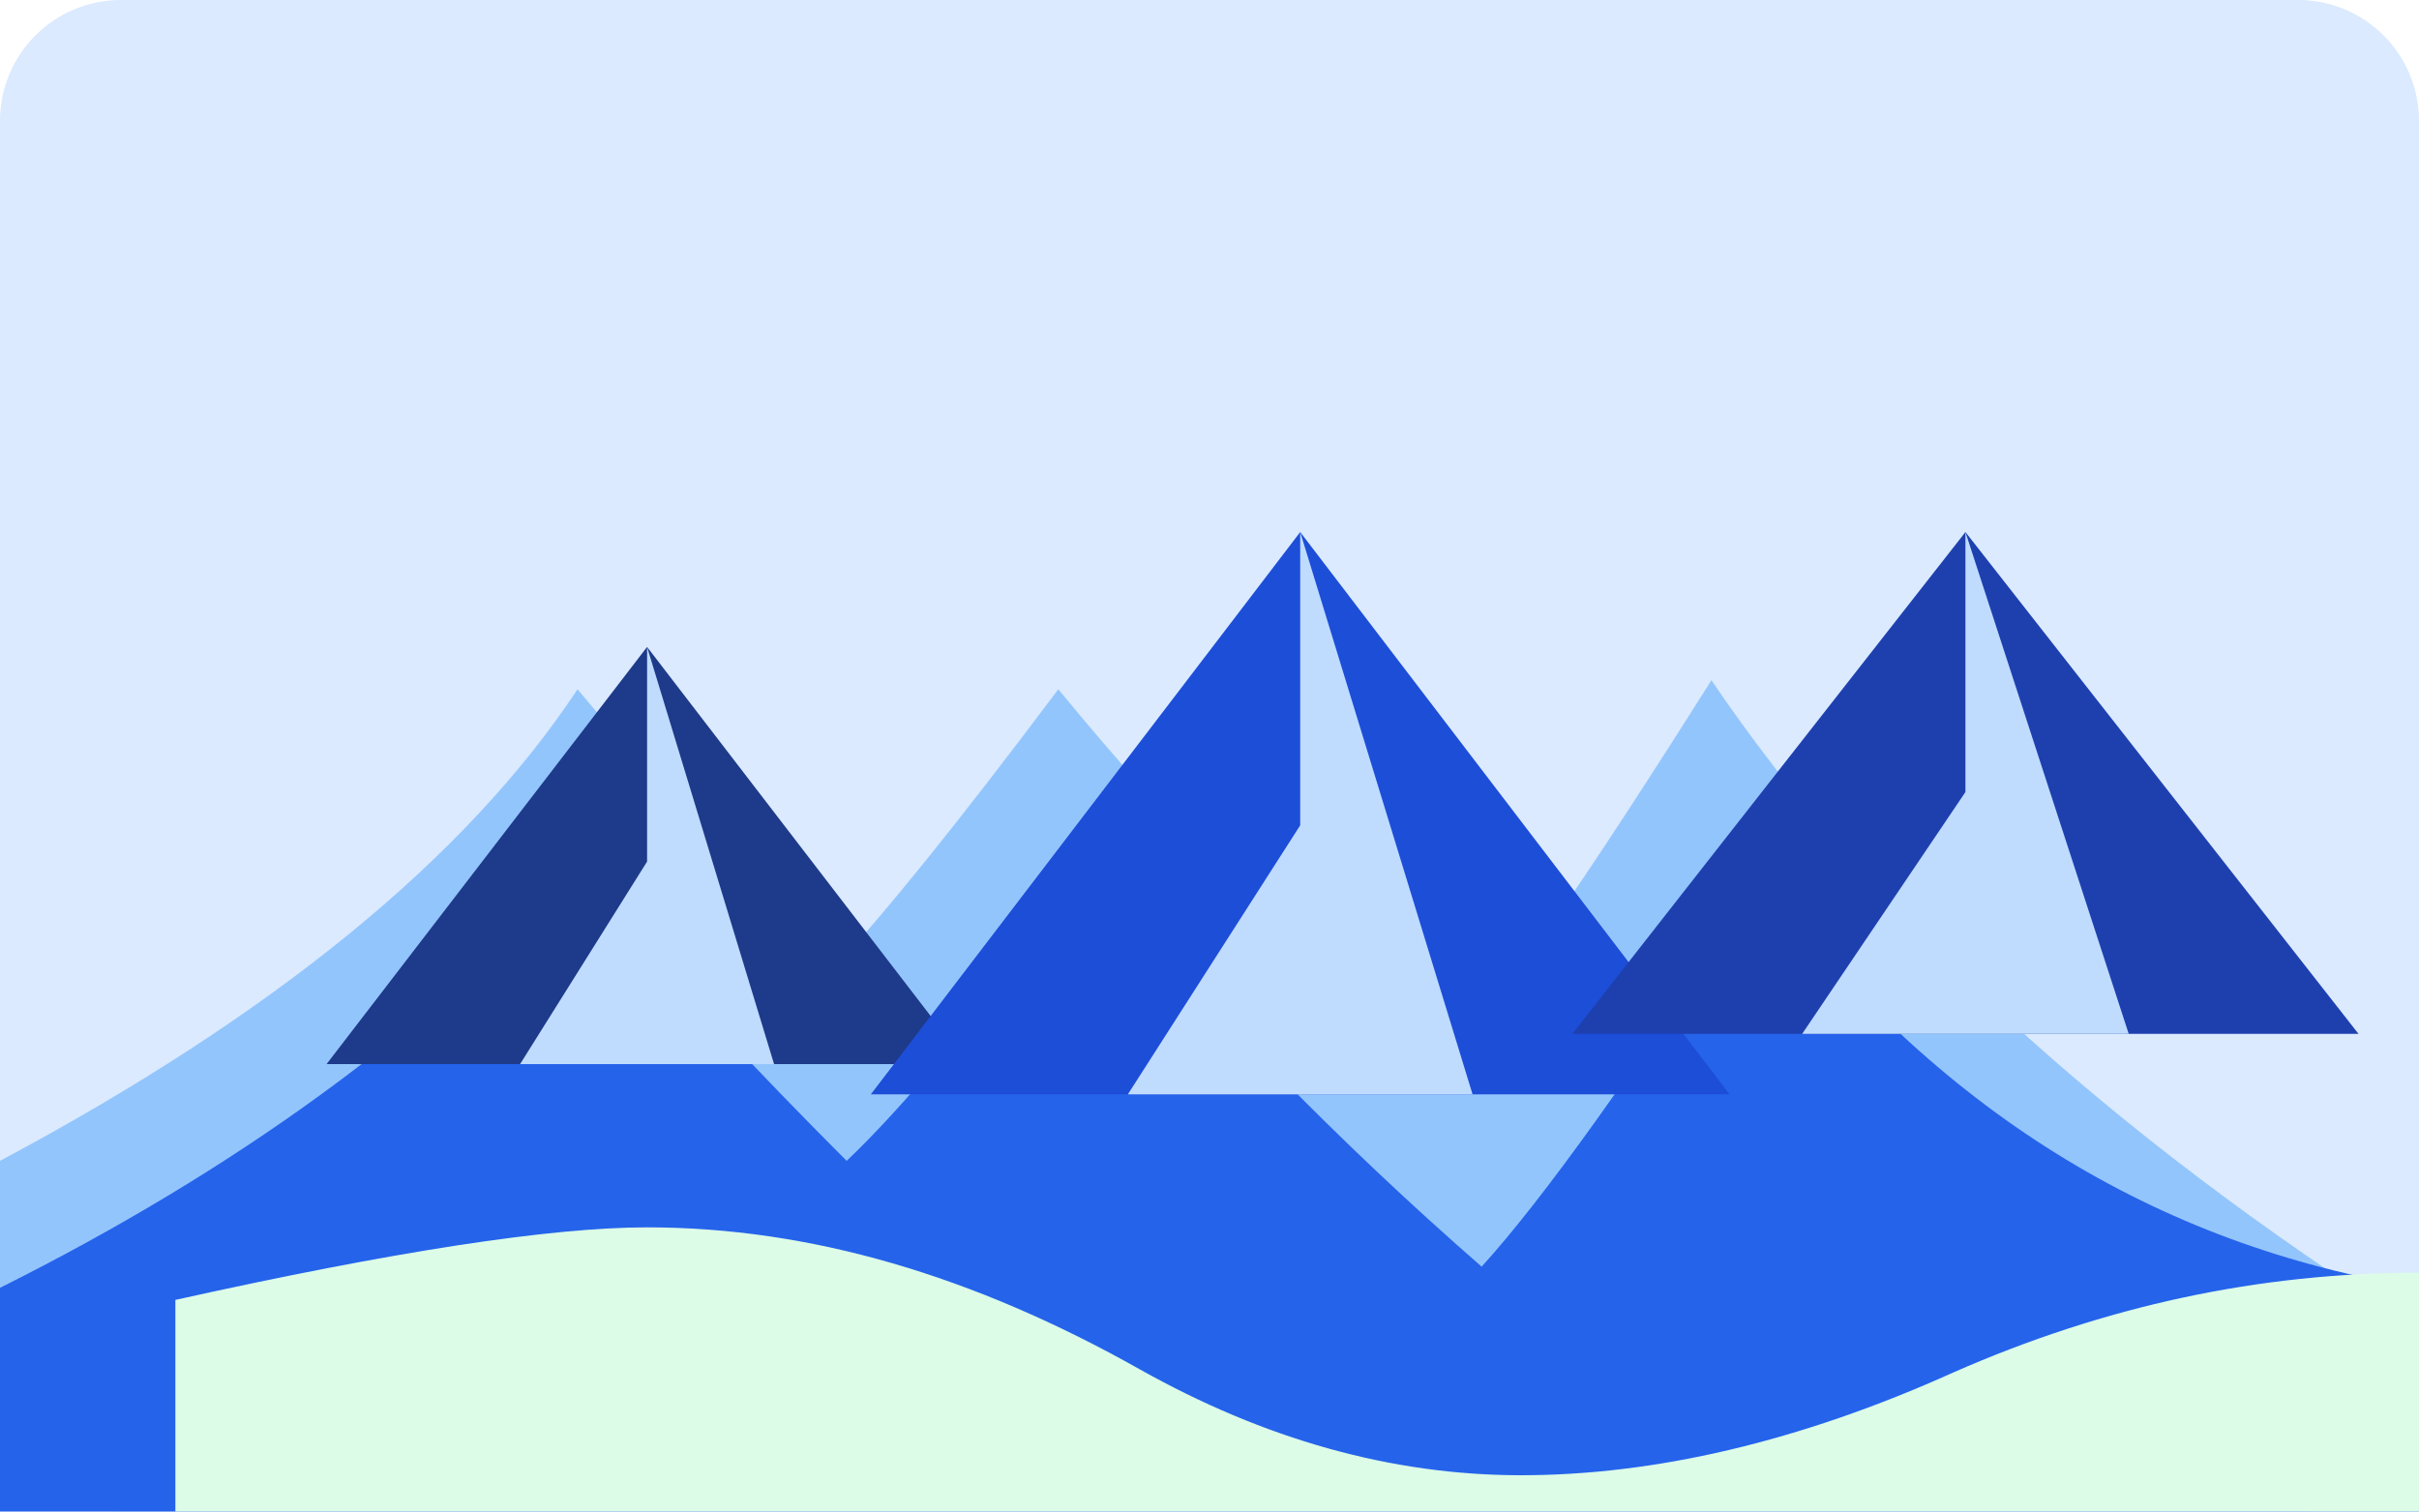
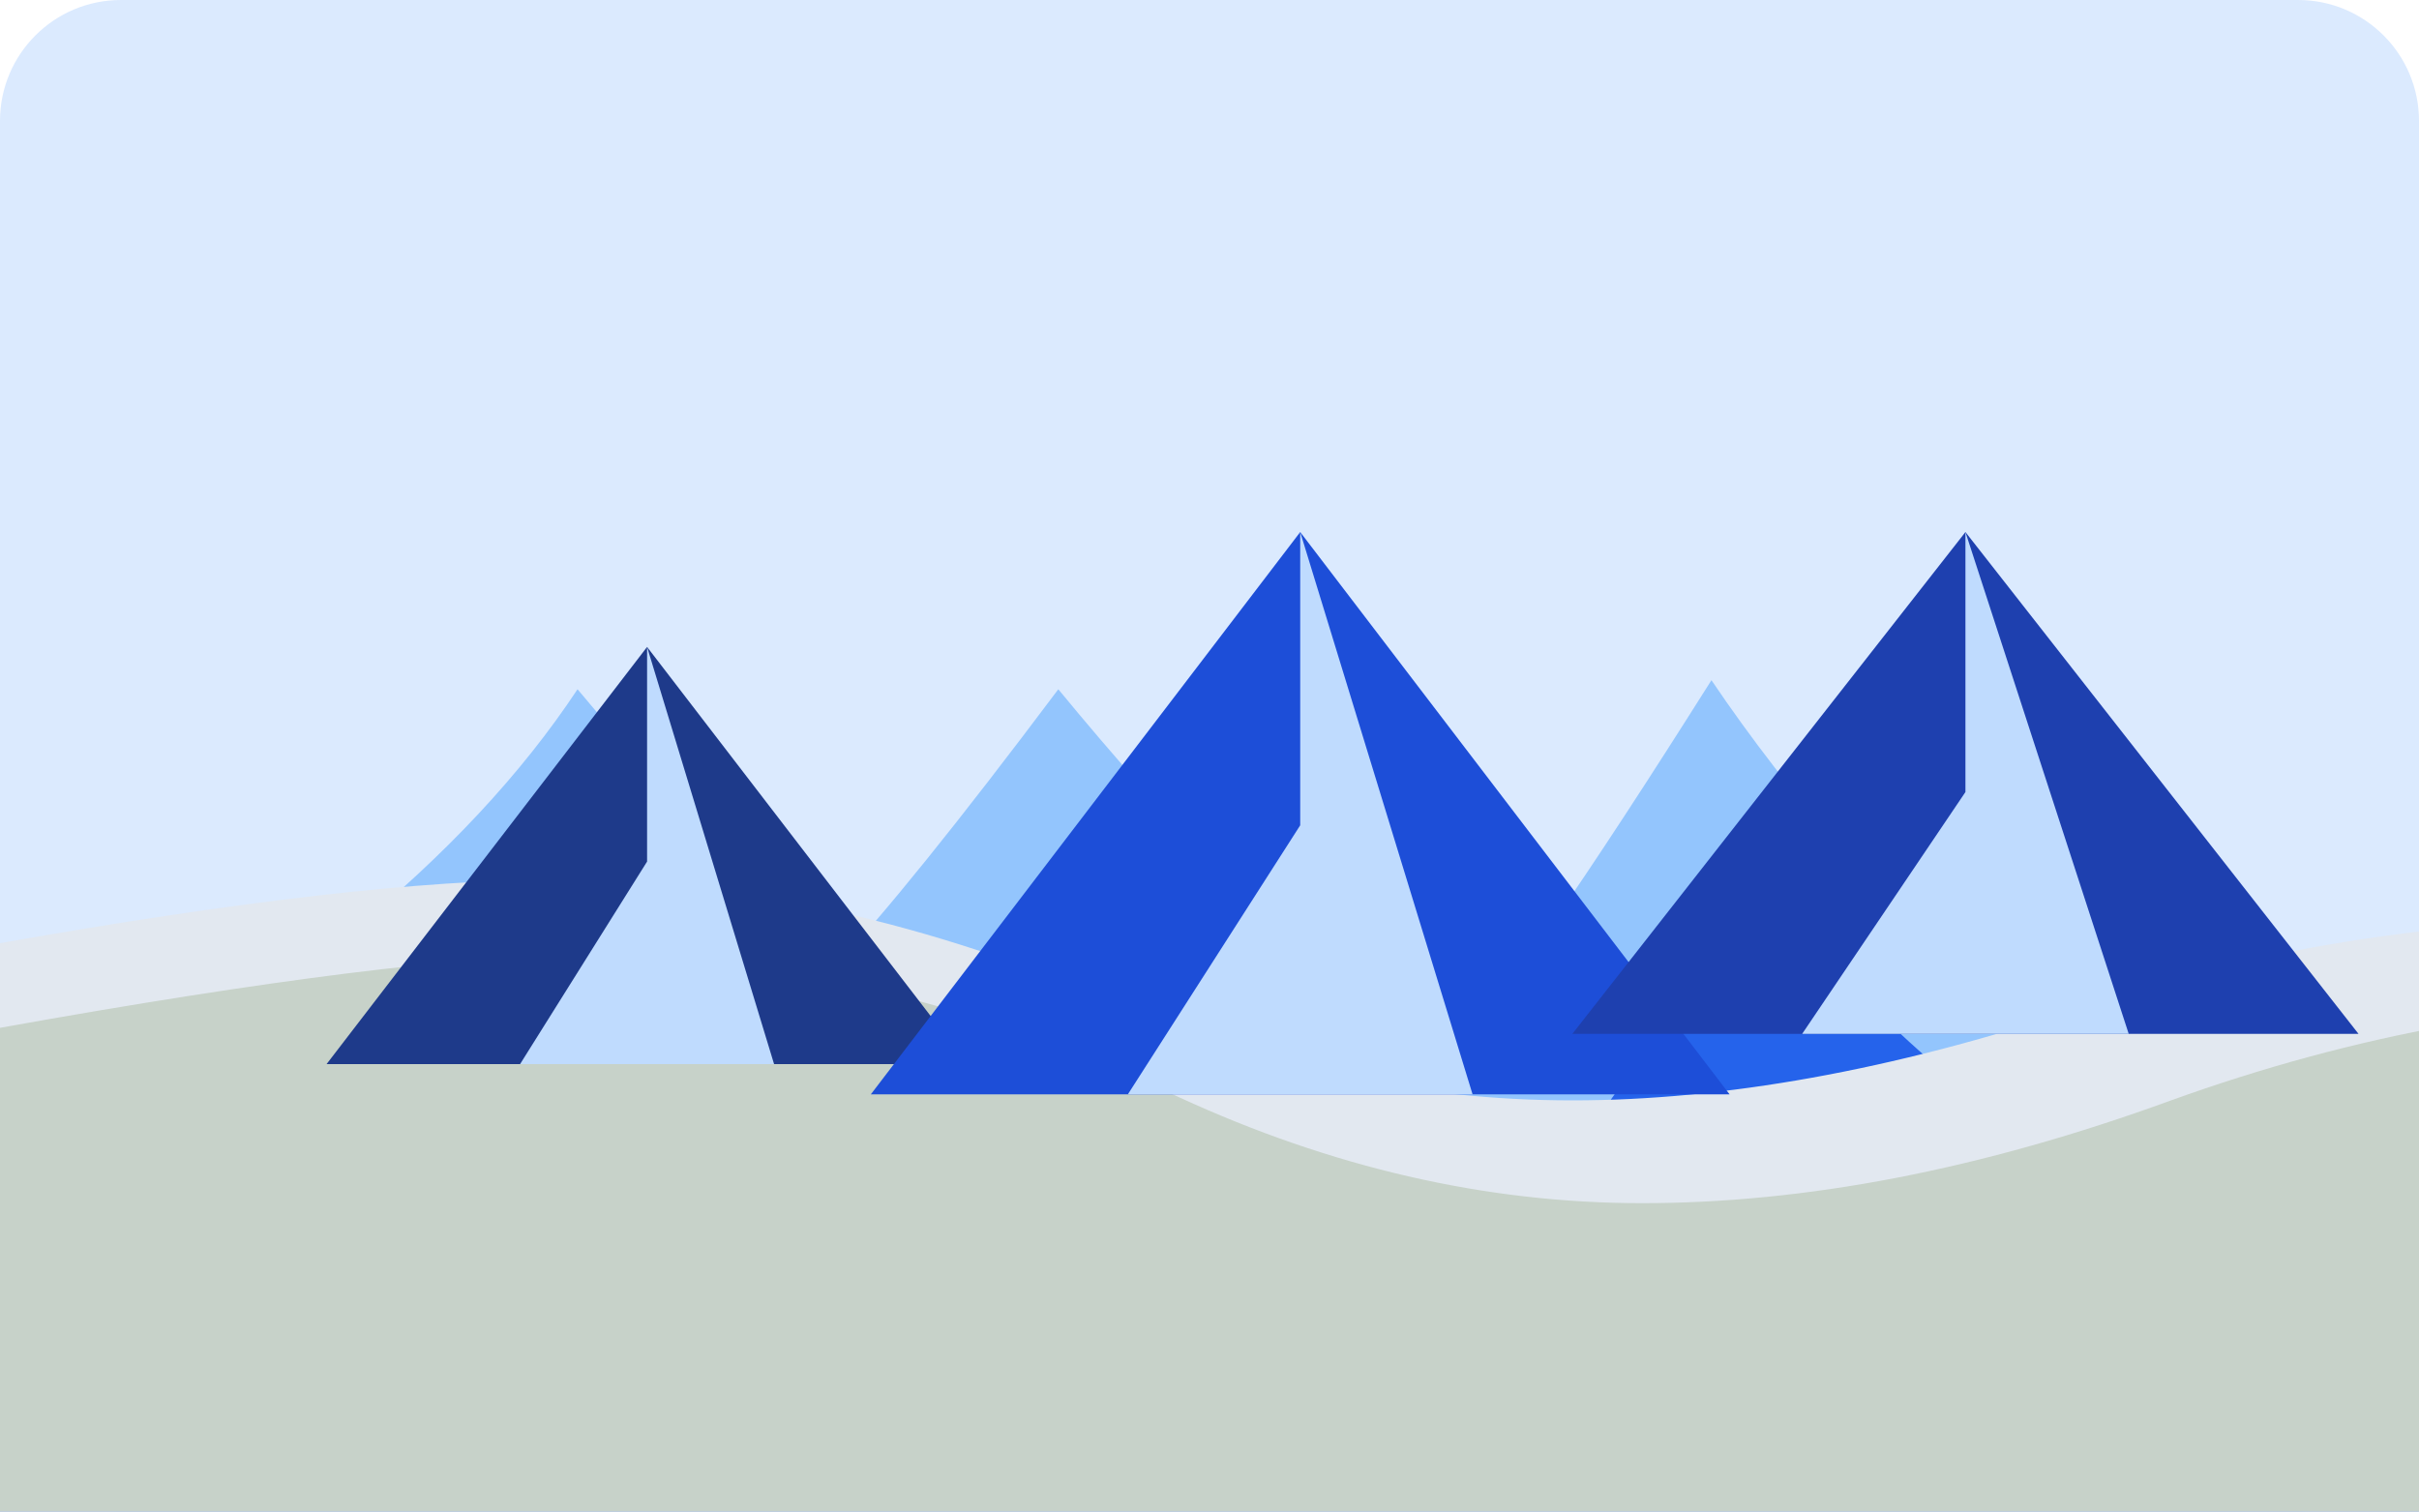
<svg xmlns="http://www.w3.org/2000/svg" viewBox="0 0 800 500" fill="none">
  <rect width="800" height="500" rx="40" fill="#DBEAFE" />
  <path d="M0 384c90-48 154-100 191-156 25 30 53 61 84 93 17-18 42-49 75-93 37 45 78 88 124 129 21-23 51-67 92-132 52 77 130 149 234 215H0v-56Z" fill="#93C5FD" />
  <path d="M0 426c78-39 141-85 190-138 31 35 61 67 90 96 18-17 45-49 81-97 39 47 82 91 129 132 20-22 51-65 92-129 58 77 131 122 218 136v74H0v-74Z" fill="#2563EB" />
-   <path d="M58 430c72-16 124-24 156-24 54 0 108 16 163 47 41 23 83 35 126 35 44 0 92-11 143-34 50-22 101-33 154-33v79H58v-70Z" fill="#DCFCE7" />
+   <path d="M0 312c79-14 140-21 183-21 62 0 125 14 189 42 47 20 96 31 148 31 50 0 106-10 166-30 58-20 120-30 186-30v196H0v-188Z" fill="#E2E8F0" />
+   <path d="M0 340c89-16 153-24 192-24 66 0 132 16 198 47 50 23 101 35 153 35 54 0 112-11 175-34 61-22 122-33 182-33v169H0v-160Z" fill="#C7D2C9" />
  <path d="M108 352 214 214l106 138H108Z" fill="#1E3A8A" />
  <path d="M214 214 256 352H172l42-67Z" fill="#BFDBFE" />
  <path d="M288 362 430 176l142 186H288Z" fill="#1D4ED8" />
  <path d="M430 176 487 362H373l57-89Z" fill="#BFDBFE" />
  <path d="M520 342 650 176l130 166H520Z" fill="#1E40AF" />
  <path d="M650 176 704 342H596l54-80Z" fill="#BFDBFE" />
</svg>
